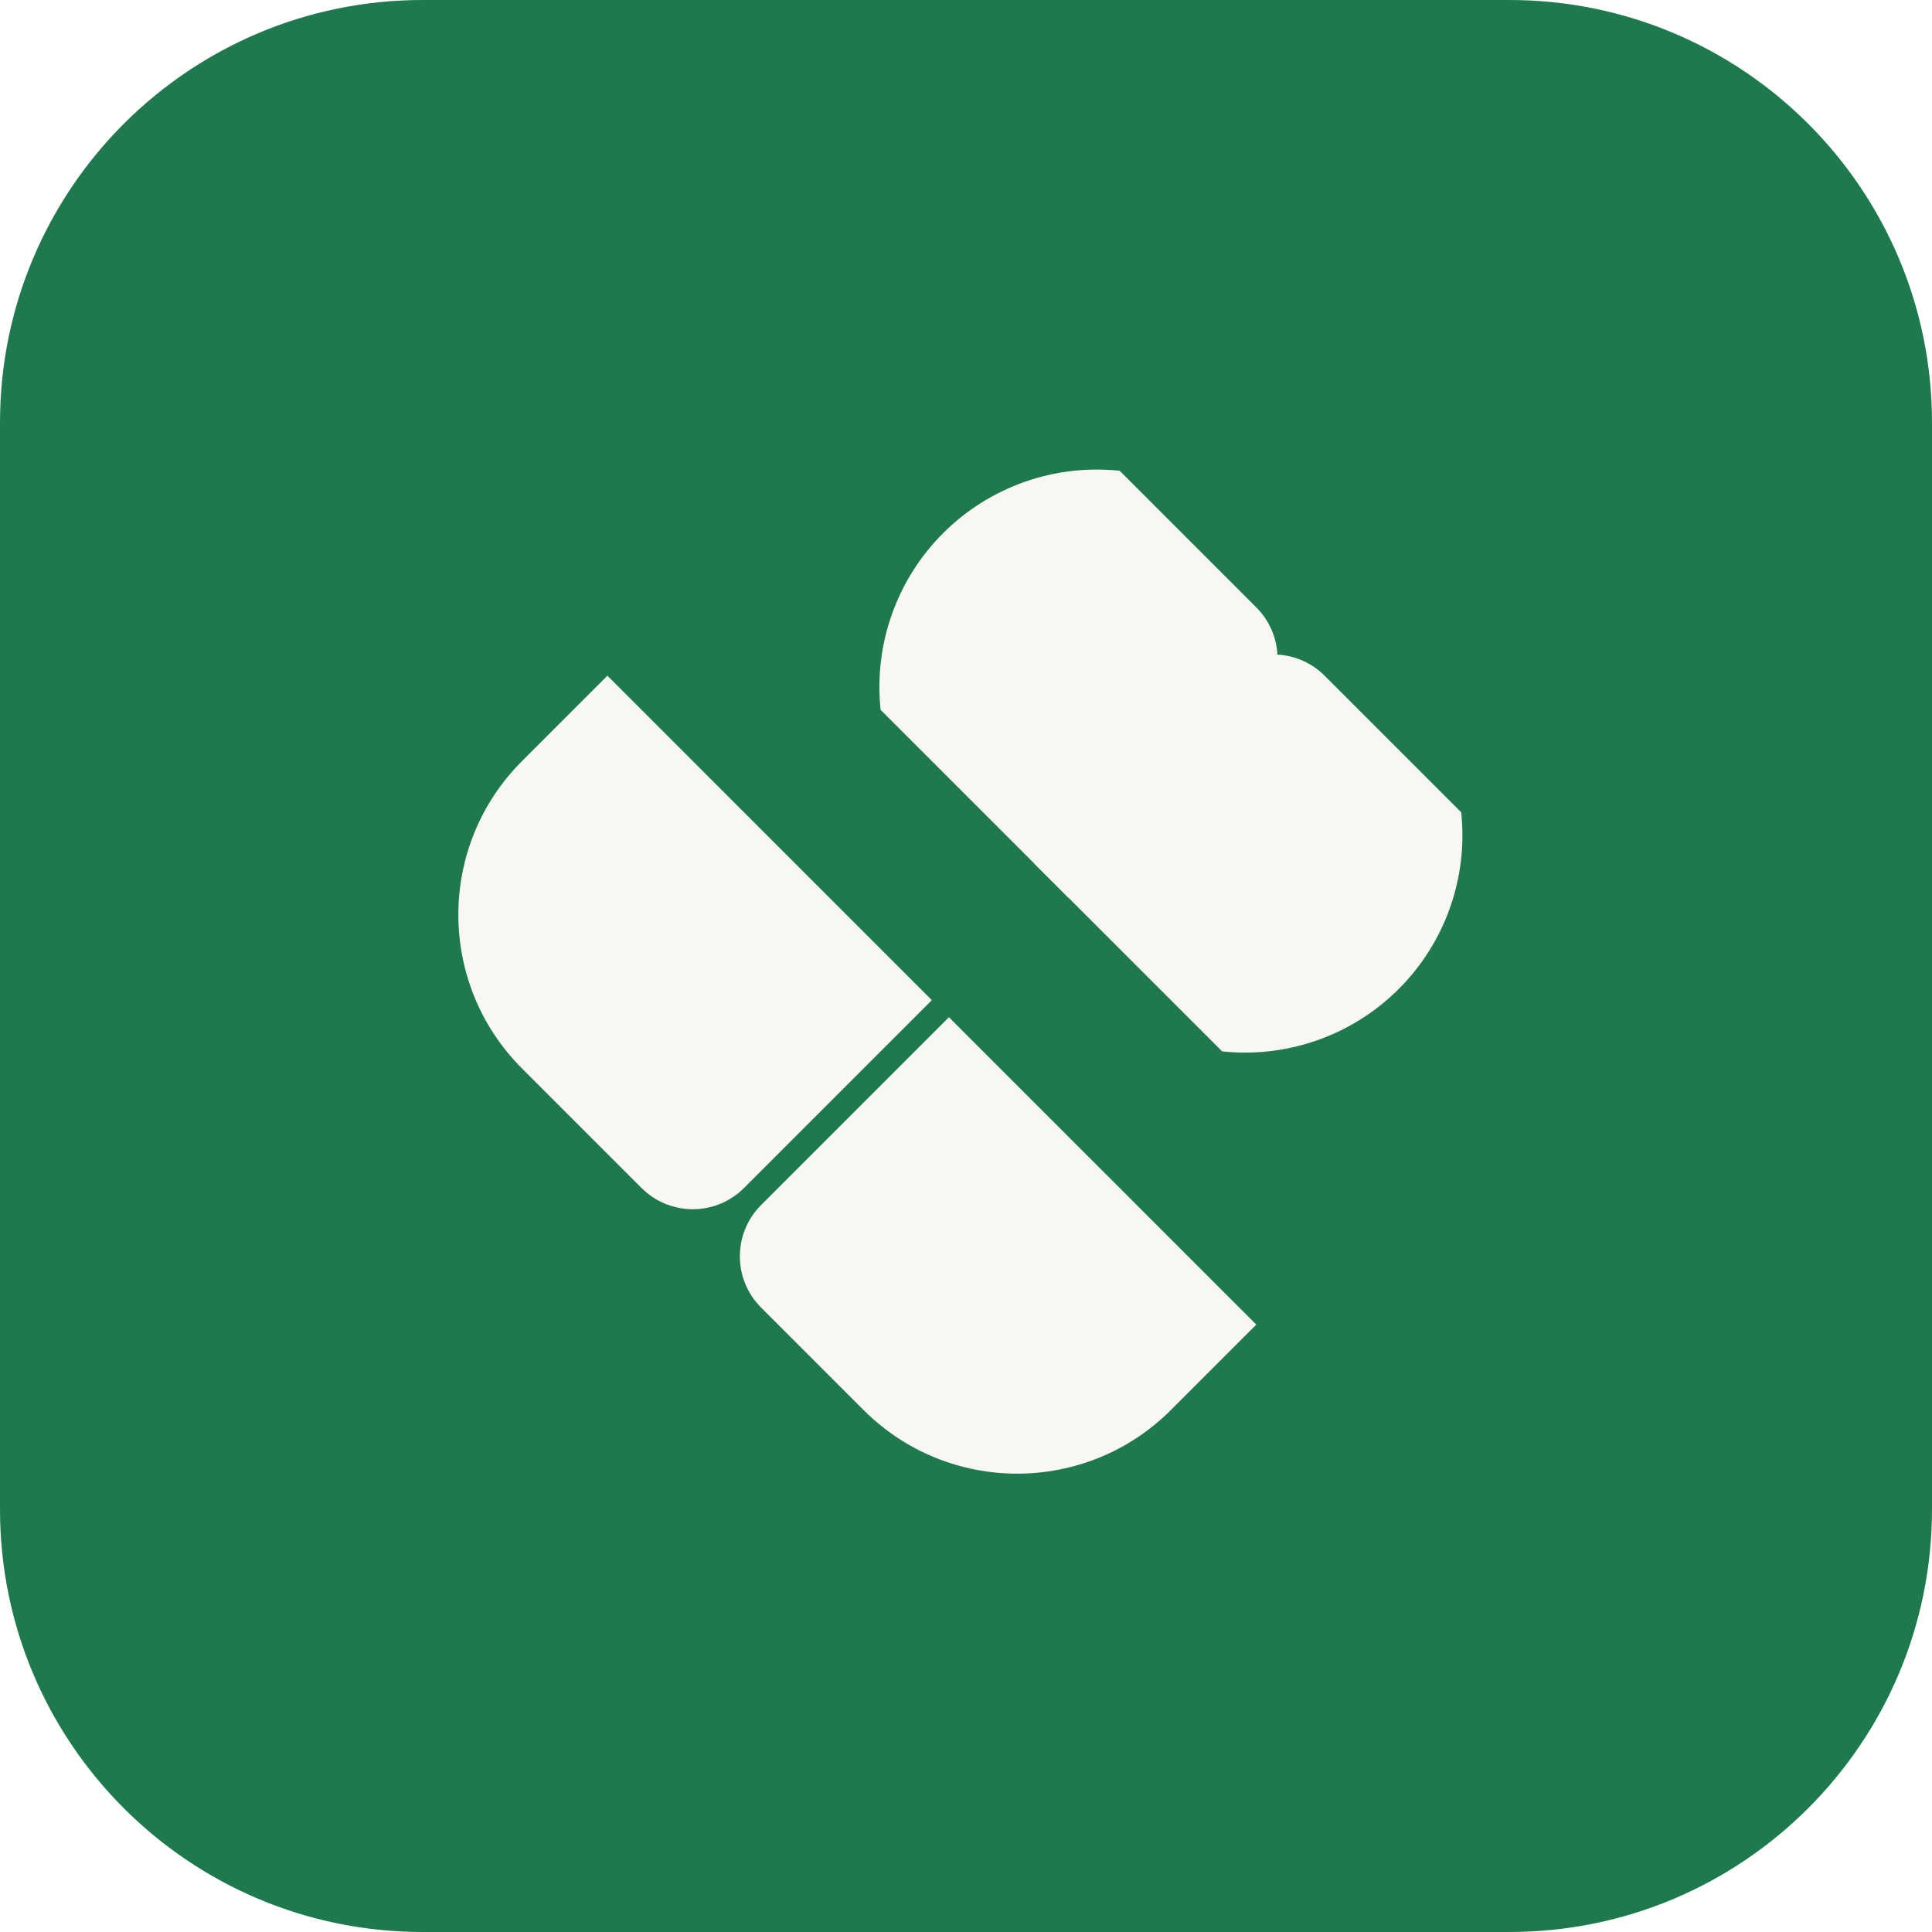
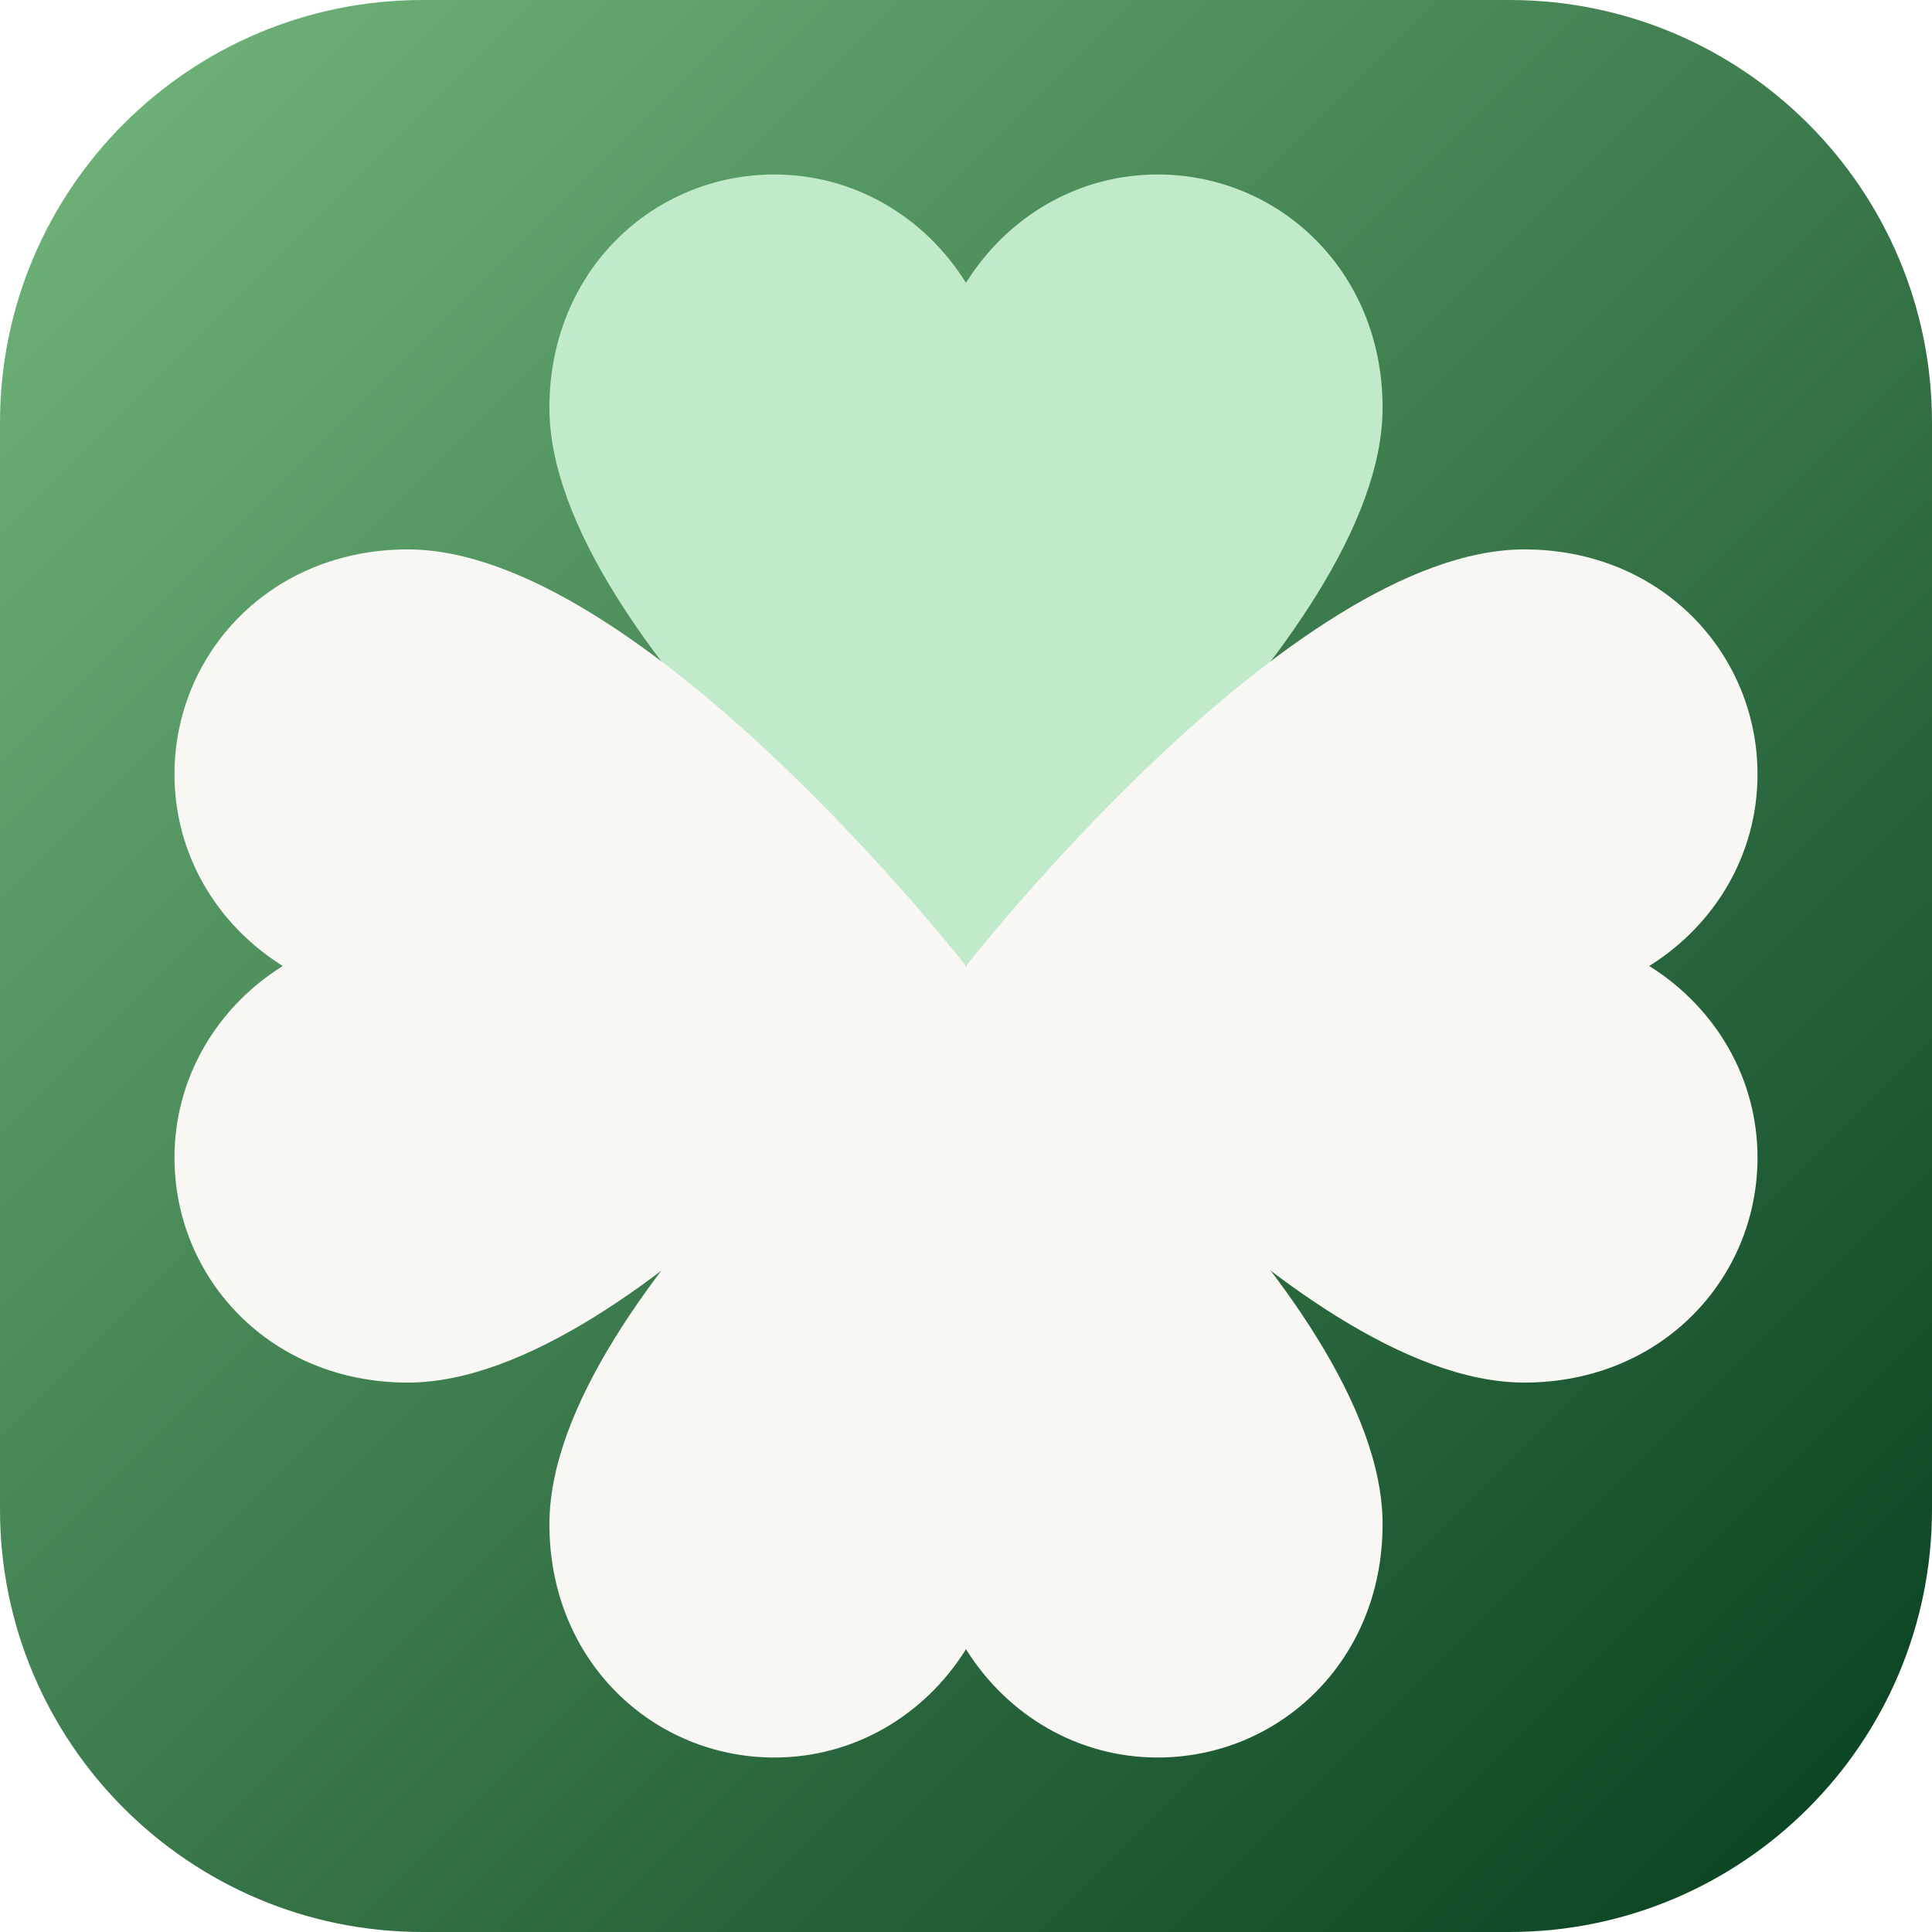
<svg xmlns="http://www.w3.org/2000/svg" width="64" height="64" viewBox="0 0 64 64">
-   <rect width="64" height="64" rx="14" fill="#1E7A4C" />
-   <g transform="translate(12.8 12.8) scale(1.6)" fill="#F8F7F3">
-     <g transform="rotate(45 12 12)">
-       <path d="M7 2.5h4a1.5 1.5 0 0 1 1.5 1.5v5.5H7A4.5 4.5 0 0 1 7 2.5z" />
-       <path d="M17 2.5A4.5 4.5 0 0 1 17 9.5h-5.5V4A1.5 1.5 0 0 1 13 2.5h4z" />
-       <path d="M2.5 13h9.5v5.5A1.5 1.5 0 0 1 10.5 20H7a4.5 4.5 0 0 1-4.5-4.5V13z" />
-       <path d="M12.5 13H21.5v2.5A4.5 4.5 0 0 1 17 20h-3a1.5 1.5 0 0 1-1.5-1.5V13z" />
-     </g>
+   <defs>
+     <linearGradient id="g" x1="0" y1="0" x2="1" y2="1">
+       <stop offset="0" stop-color="#73b87d" />
+       <stop offset="1" stop-color="#053e1d" />
+     </linearGradient>
+   </defs>
+   <rect width="64" height="64" rx="14" fill="url(#g)" />
+   <g fill="#f8f7f3">
+     <path d="M12 22C12 22 2 14.2 2 8.6 2 5.3 4.5 3 7.4 3 9.3 3 11 4 12 5.6 13 4 14.7 3 16.6 3 19.5 3 22 5.3 22 8.6 22 14.2 12 22 12 22z" fill="#c1eacb" transform="translate(32 32) rotate(0) scale(1.38) translate(-12 -22)" />
+     <path d="M12 22C12 22 2 14.2 2 8.6 2 5.3 4.5 3 7.4 3 9.3 3 11 4 12 5.6 13 4 14.7 3 16.6 3 19.5 3 22 5.3 22 8.6 22 14.2 12 22 12 22z" transform="translate(32 32) rotate(90) scale(1.38) translate(-12 -22)" />
+     <path d="M12 22C12 22 2 14.2 2 8.6 2 5.3 4.5 3 7.4 3 9.3 3 11 4 12 5.6 13 4 14.7 3 16.6 3 19.5 3 22 5.3 22 8.6 22 14.2 12 22 12 22z" transform="translate(32 32) rotate(180) scale(1.38) translate(-12 -22)" />
+     <path d="M12 22C12 22 2 14.2 2 8.6 2 5.3 4.5 3 7.4 3 9.3 3 11 4 12 5.6 13 4 14.7 3 16.6 3 19.5 3 22 5.3 22 8.6 22 14.2 12 22 12 22z" transform="translate(32 32) rotate(270) scale(1.38) translate(-12 -22)" />
  </g>
</svg>
